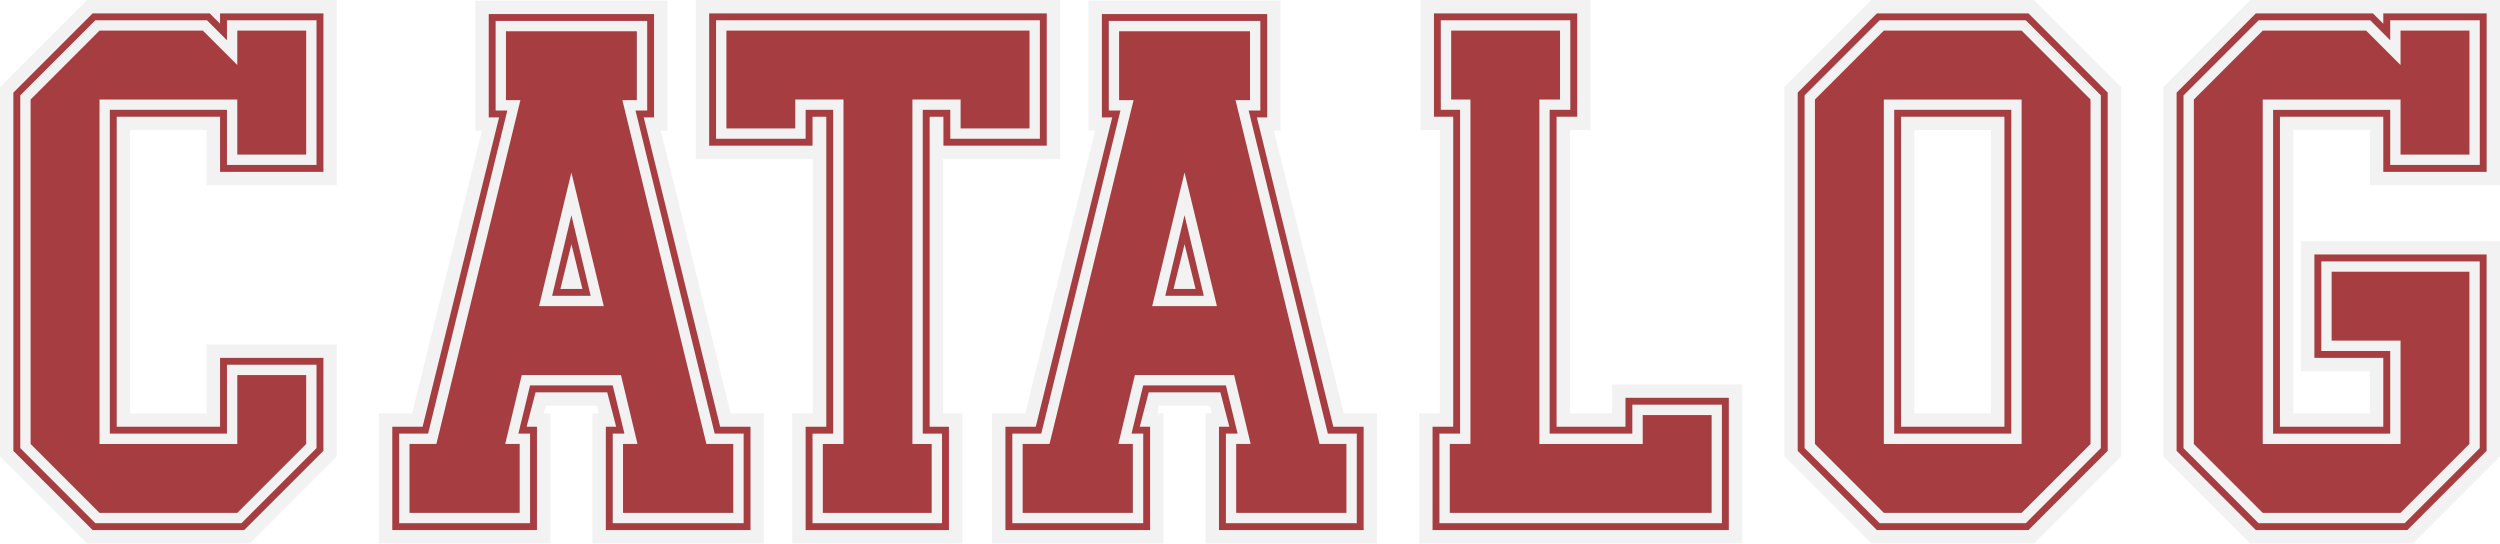
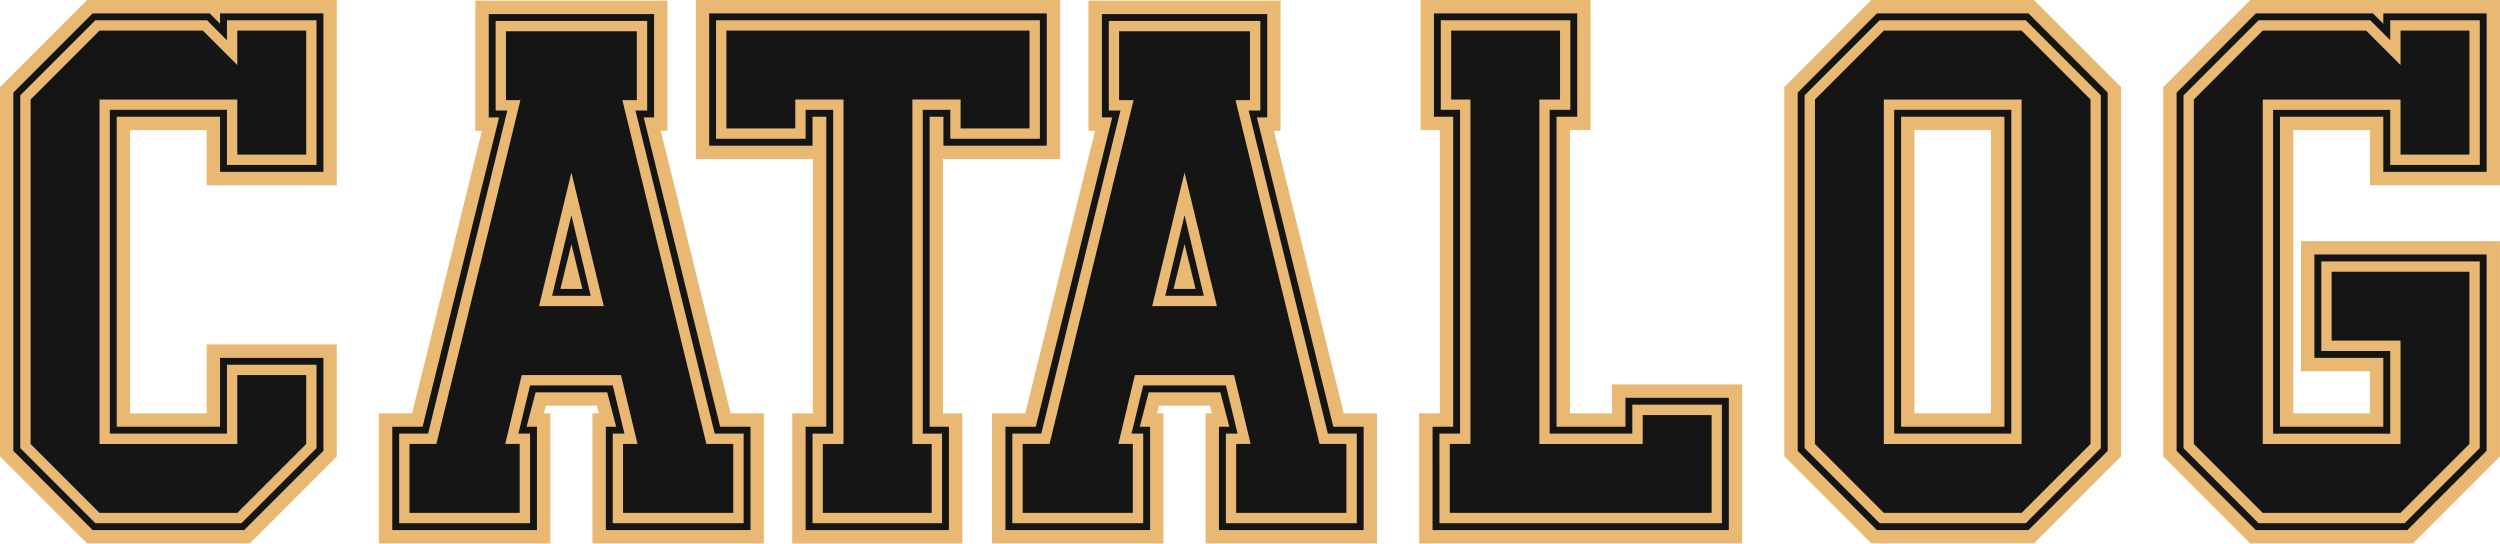
<svg xmlns="http://www.w3.org/2000/svg" width="1481.42" height="322.035" viewBox="0 0 391.959 85.205" version="1.1" id="svg5">
  <defs id="defs2">
    <mask maskUnits="userSpaceOnUse" id="mask-powermask-path-effect31233">
      <path style="fill:#222222;stroke-width:0.265" d="m -168.148,212.731 v -31.221 h 29.369 29.369 v 31.221 31.221 h -29.369 -29.369 z m 27.413,22.712 2.556,-1.366 2.746,1.366 c 1.51,0.751 2.804,1.366 2.875,1.366 0.244,0 0.129,-1.461 -0.3,-3.798 l -0.43,-2.343 2.182,-2.193 c 1.2,-1.206 2.111,-2.308 2.025,-2.447 -0.086,-0.139 -1.262,-0.398 -2.612,-0.575 -1.351,-0.177 -2.668,-0.382 -2.926,-0.456 -0.271,-0.077 -1.03,-1.248 -1.788,-2.76 -0.725,-1.444 -1.471,-2.626 -1.658,-2.626 -0.187,0 -0.871,1.087 -1.519,2.416 -0.648,1.329 -1.417,2.565 -1.708,2.748 -0.291,0.183 -1.693,0.481 -3.115,0.662 -1.422,0.181 -2.656,0.444 -2.742,0.583 -0.086,0.139 0.81,1.207 1.99,2.374 1.181,1.166 2.146,2.317 2.146,2.557 -1.9e-4,0.24 -0.179,1.448 -0.397,2.685 -0.465,2.638 -0.488,3.175 -0.139,3.175 0.142,0 1.408,-0.614 2.814,-1.366 z m -13.655,-32.369 c 1.304,-0.655 2.553,-1.191 2.775,-1.191 0.223,0 1.396,0.536 2.607,1.191 2.66,1.438 3.216,1.515 2.995,0.414 -0.085,-0.427 -0.303,-1.799 -0.484,-3.049 l -0.329,-2.272 2.038,-2.05 c 1.121,-1.128 2.038,-2.186 2.038,-2.351 0,-0.169 -0.84,-0.434 -1.918,-0.606 -4.452,-0.708 -3.868,-0.35 -5.396,-3.307 -0.749,-1.449 -1.495,-2.679 -1.658,-2.734 -0.163,-0.054 -0.813,1.014 -1.444,2.374 -0.631,1.36 -1.322,2.617 -1.535,2.794 -0.29,0.24 -4.94,1.13 -5.906,1.13 -0.515,0 0.161,0.947 1.984,2.78 l 2.118,2.129 -0.531,2.888 c -0.292,1.589 -0.531,2.925 -0.531,2.97 0,0.311 1.139,-0.087 3.175,-1.109 z" id="path31231" />
    </mask>
  </defs>
  <g id="layer1" transform="translate(884.3784,12.17457)">
    <g id="g56684">
      <g id="g15498" transform="matrix(0.6920266,0,0,0.6920266,-601.7771,-6.873344)">
        <g id="g28628" transform="translate(0.8791468)">
          <g id="g15486" transform="translate(-8.466667)">
            <g id="g861" transform="matrix(7.466084,0,0,7.466084,760.3058,-348.5324)">
-               <g id="g27674" style="font-size:17.577px;line-height:1.25;font-family:'Varsity Two BC';-inkscape-font-specification:'Varsity Two BC, Normal';text-align:center;word-spacing:0px;text-anchor:middle;fill:#f2f2f2;fill-opacity:1;stroke:#f2f2f2;stroke-width:0.683;stroke-miterlimit:4;stroke-dasharray:none;stroke-opacity:1" transform="matrix(1.189332,0,0,1.189332,22.2623,-10.19421)">
-                 <path d="m -147.043,60.308 h 3.726 l 1.916,-1.916 v -2.127 h -2.285 v 1.758 h -2.988 v -8.261 h 2.988 v 1.406 h 2.285 v -3.691 h -2.285 v 0.51 l -0.51,-0.51 h -2.848 l -1.916,1.916 v 9 z m -2.092,-1.846 v -9.14 l 2.021,-2.021 h 2.988 l 0.264,0.264 v -0.264 h 2.637 v 4.043 h -2.637 v -1.406 h -2.637 v 7.91 h 2.637 v -1.758 h 2.637 v 2.373 l -2.021,2.021 h -3.867 z m 0.176,-0.07 v -9 l 1.916,-1.916 h 2.848 l 0.51,0.51 v -0.51 h 2.285 v 3.691 h -2.285 v -1.406 h -2.988 v 8.261 h 2.988 v -1.758 h 2.285 v 2.127 l -1.916,1.916 h -3.726 z" id="path18741" style="fill:#f2f2f2;fill-opacity:1;stroke:#f2f2f2;stroke-width:0.683;stroke-miterlimit:4;stroke-dasharray:none;stroke-opacity:1" />
-                 <path d="m -139.292,60.308 h 3.34 v -2.285 h -0.299 l 0.299,-1.23 h 2.109 l 0.299,1.23 h -0.299 v 2.285 h 3.34 v -2.285 h -0.738 l -2.021,-8.244 h 0.299 v -2.285 h -3.867 v 2.285 h 0.299 l -2.021,8.244 h -0.738 z m -0.176,0.176 v -2.637 h 0.773 l 1.951,-7.892 h -0.264 v -2.637 h 4.219 v 2.637 h -0.264 l 1.951,7.892 h 0.773 v 2.637 h -3.691 v -2.637 h 0.264 l -0.229,-0.879 h -1.828 l -0.229,0.879 h 0.264 v 2.637 z m 0.176,-0.176 v -2.285 h 0.738 l 2.021,-8.244 h -0.299 v -2.285 h 3.867 v 2.285 h -0.299 l 2.021,8.244 h 0.738 v 2.285 h -3.34 v -2.285 h 0.299 l -0.299,-1.23 h -2.109 l -0.299,1.23 h 0.299 v 2.285 z m 3.902,-5.801 h 0.984 l -0.492,-2.057 z m 0,0 0.492,-2.057 0.492,2.057 z m 0.211,-0.176 h 0.562 l -0.281,-1.143 z" id="path18743" style="fill:#f2f2f2;fill-opacity:1;stroke:#f2f2f2;stroke-width:0.683;stroke-miterlimit:4;stroke-dasharray:none;stroke-opacity:1" />
-                 <path d="m -128.745,60.308 h 3.305 v -2.285 h -0.492 v -8.261 h 0.703 v 0.738 h 2.285 v -3.023 h -8.261 v 3.023 h 2.285 v -0.738 h 0.703 v 8.261 h -0.527 z m -2.637,-9.632 v -3.375 h 8.613 v 3.375 h -2.637 v -0.738 h -0.352 v 7.91 h 0.492 v 2.637 h -3.656 v -2.637 h 0.527 v -7.91 h -0.352 v 0.738 z m 0.176,-0.176 v -3.023 h 8.261 v 3.023 h -2.285 v -0.738 h -0.703 v 8.261 h 0.492 v 2.285 h -3.305 v -2.285 h 0.527 v -8.261 h -0.703 v 0.738 z" id="path18745" style="fill:#f2f2f2;fill-opacity:1;stroke:#f2f2f2;stroke-width:0.683;stroke-miterlimit:4;stroke-dasharray:none;stroke-opacity:1" />
-                 <path d="m -123.648,60.308 h 3.34 v -2.285 h -0.299 l 0.299,-1.23 h 2.109 l 0.299,1.23 h -0.299 v 2.285 h 3.34 v -2.285 h -0.738 l -2.021,-8.244 h 0.299 v -2.285 h -3.867 v 2.285 h 0.299 l -2.021,8.244 h -0.738 z m -0.176,0.176 v -2.637 h 0.773 l 1.951,-7.892 h -0.264 v -2.637 h 4.219 v 2.637 h -0.264 l 1.951,7.892 h 0.773 v 2.637 h -3.691 v -2.637 h 0.264 l -0.229,-0.879 h -1.828 l -0.229,0.879 h 0.264 v 2.637 z m 0.176,-0.176 v -2.285 h 0.738 l 2.021,-8.244 h -0.299 v -2.285 h 3.867 v 2.285 h -0.299 l 2.021,8.244 h 0.738 v 2.285 h -3.34 v -2.285 h 0.299 l -0.299,-1.23 h -2.109 l -0.299,1.23 h 0.299 v 2.285 z m 3.902,-5.801 h 0.984 l -0.492,-2.057 z m 0,0 0.492,-2.057 0.492,2.057 z m 0.211,-0.176 h 0.562 l -0.281,-1.143 z" id="path18747" style="fill:#f2f2f2;fill-opacity:1;stroke:#f2f2f2;stroke-width:0.683;stroke-miterlimit:4;stroke-dasharray:none;stroke-opacity:1" />
-                 <path d="m -112.75,60.308 h 7.207 v -3.023 h -2.285 v 0.738 h -2.109 v -8.261 h 0.527 v -2.285 h -3.305 v 2.285 h 0.492 v 8.261 h -0.527 z m -0.176,0.176 v -2.637 h 0.527 v -7.91 h -0.492 v -2.637 h 3.656 v 2.637 h -0.527 v 7.91 h 1.758 v -0.738 h 2.637 v 3.375 z m 0.176,-0.176 v -2.285 h 0.527 v -8.261 h -0.492 v -2.285 h 3.305 v 2.285 h -0.527 v 8.261 h 2.109 v -0.738 h 2.285 v 3.023 z" id="path18749" style="fill:#f2f2f2;fill-opacity:1;stroke:#f2f2f2;stroke-width:0.683;stroke-miterlimit:4;stroke-dasharray:none;stroke-opacity:1" />
-                 <path d="m -101.518,60.308 h 3.726 l 1.916,-1.916 v -9 l -1.916,-1.916 h -3.726 l -1.916,1.916 v 9 z m -2.092,-1.846 v -9.14 l 2.021,-2.021 h 3.867 l 2.021,2.021 v 9.14 l -2.021,2.021 h -3.867 z m 0.176,-0.07 v -9 l 1.916,-1.916 h 3.726 l 1.916,1.916 v 9 l -1.916,1.916 h -3.726 z m 2.285,-0.369 h 2.988 v -8.261 h -2.988 z m 0,0 v -8.261 h 2.988 v 8.261 z m 0.176,-0.176 h 2.637 v -7.91 h -2.637 z" id="path18751" style="fill:#f2f2f2;fill-opacity:1;stroke:#f2f2f2;stroke-width:0.683;stroke-miterlimit:4;stroke-dasharray:none;stroke-opacity:1" />
-                 <path d="m -91.85,60.308 h 3.726 l 1.916,-1.916 v -4.763 h -4.043 v 2.285 h 1.758 v 2.109 h -2.988 v -8.261 h 2.988 v 1.406 h 2.285 v -3.691 h -2.285 v 0.51 l -0.51,-0.51 h -2.848 l -1.916,1.916 v 9 z m -2.092,-1.846 v -9.14 l 2.021,-2.021 h 2.988 l 0.264,0.264 v -0.264 h 2.637 v 4.043 h -2.637 v -1.406 h -2.637 v 7.91 h 2.637 v -1.758 h -1.758 v -2.637 h 4.394 v 5.01 l -2.021,2.021 h -3.867 z m 0.176,-0.07 v -9 l 1.916,-1.916 h 2.848 l 0.51,0.51 v -0.51 h 2.285 v 3.691 h -2.285 v -1.406 h -2.988 v 8.261 h 2.988 v -2.109 h -1.758 v -2.285 h 4.043 v 4.763 l -1.916,1.916 h -3.726 z" id="path18753" style="fill:#f2f2f2;fill-opacity:1;stroke:#f2f2f2;stroke-width:0.683;stroke-miterlimit:4;stroke-dasharray:none;stroke-opacity:1" />
+               <g id="g27674" style="font-size:17.577px;line-height:1.25;font-family:'Varsity Two BC';-inkscape-font-specification:'Varsity Two BC, Normal';text-align:center;word-spacing:0px;text-anchor:middle;fill:#e9b872;fill-opacity:1;stroke:#e9b872;stroke-width:0.683;stroke-miterlimit:4;stroke-dasharray:none;stroke-opacity:1" transform="matrix(1.189332,0,0,1.189332,22.2623,-10.19421)">
+                 <path d="m -147.043,60.308 h 3.726 l 1.916,-1.916 v -2.127 h -2.285 v 1.758 h -2.988 v -8.261 h 2.988 v 1.406 h 2.285 v -3.691 h -2.285 v 0.51 l -0.51,-0.51 h -2.848 l -1.916,1.916 v 9 z m -2.092,-1.846 v -9.14 l 2.021,-2.021 h 2.988 l 0.264,0.264 v -0.264 h 2.637 v 4.043 h -2.637 v -1.406 h -2.637 v 7.91 h 2.637 v -1.758 h 2.637 v 2.373 l -2.021,2.021 h -3.867 z m 0.176,-0.07 v -9 l 1.916,-1.916 h 2.848 l 0.51,0.51 v -0.51 h 2.285 v 3.691 h -2.285 v -1.406 h -2.988 v 8.261 h 2.988 v -1.758 h 2.285 v 2.127 l -1.916,1.916 h -3.726 z" id="path18741" style="fill:#e9b872;fill-opacity:1;stroke:#e9b872;stroke-width:0.683;stroke-miterlimit:4;stroke-dasharray:none;stroke-opacity:1" />
+                 <path d="m -139.292,60.308 h 3.34 v -2.285 h -0.299 l 0.299,-1.23 h 2.109 l 0.299,1.23 h -0.299 v 2.285 h 3.34 v -2.285 h -0.738 l -2.021,-8.244 h 0.299 v -2.285 h -3.867 v 2.285 h 0.299 l -2.021,8.244 h -0.738 z m -0.176,0.176 v -2.637 h 0.773 l 1.951,-7.892 h -0.264 v -2.637 h 4.219 v 2.637 h -0.264 l 1.951,7.892 h 0.773 v 2.637 h -3.691 v -2.637 h 0.264 l -0.229,-0.879 h -1.828 l -0.229,0.879 h 0.264 v 2.637 z m 0.176,-0.176 v -2.285 h 0.738 l 2.021,-8.244 h -0.299 v -2.285 h 3.867 v 2.285 h -0.299 l 2.021,8.244 h 0.738 v 2.285 h -3.34 v -2.285 h 0.299 l -0.299,-1.23 h -2.109 l -0.299,1.23 h 0.299 v 2.285 z m 3.902,-5.801 h 0.984 l -0.492,-2.057 z m 0,0 0.492,-2.057 0.492,2.057 z m 0.211,-0.176 h 0.562 l -0.281,-1.143 z" id="path18743" style="fill:#e9b872;fill-opacity:1;stroke:#e9b872;stroke-width:0.683;stroke-miterlimit:4;stroke-dasharray:none;stroke-opacity:1" />
+                 <path d="m -128.745,60.308 h 3.305 v -2.285 h -0.492 v -8.261 h 0.703 v 0.738 h 2.285 v -3.023 h -8.261 v 3.023 h 2.285 v -0.738 h 0.703 v 8.261 h -0.527 z m -2.637,-9.632 v -3.375 h 8.613 v 3.375 h -2.637 v -0.738 h -0.352 v 7.91 h 0.492 v 2.637 h -3.656 v -2.637 h 0.527 v -7.91 h -0.352 v 0.738 z m 0.176,-0.176 v -3.023 h 8.261 v 3.023 h -2.285 v -0.738 h -0.703 v 8.261 h 0.492 v 2.285 h -3.305 v -2.285 h 0.527 v -8.261 h -0.703 v 0.738 z" id="path18745" style="fill:#e9b872;fill-opacity:1;stroke:#e9b872;stroke-width:0.683;stroke-miterlimit:4;stroke-dasharray:none;stroke-opacity:1" />
+                 <path d="m -123.648,60.308 h 3.34 v -2.285 h -0.299 l 0.299,-1.23 h 2.109 l 0.299,1.23 h -0.299 v 2.285 h 3.34 v -2.285 h -0.738 l -2.021,-8.244 h 0.299 v -2.285 h -3.867 v 2.285 h 0.299 l -2.021,8.244 h -0.738 z m -0.176,0.176 v -2.637 h 0.773 l 1.951,-7.892 h -0.264 v -2.637 h 4.219 v 2.637 h -0.264 l 1.951,7.892 h 0.773 v 2.637 h -3.691 v -2.637 h 0.264 l -0.229,-0.879 h -1.828 l -0.229,0.879 h 0.264 v 2.637 z m 0.176,-0.176 v -2.285 h 0.738 l 2.021,-8.244 h -0.299 v -2.285 h 3.867 v 2.285 h -0.299 l 2.021,8.244 h 0.738 v 2.285 h -3.34 v -2.285 h 0.299 l -0.299,-1.23 h -2.109 l -0.299,1.23 h 0.299 v 2.285 z m 3.902,-5.801 h 0.984 l -0.492,-2.057 z m 0,0 0.492,-2.057 0.492,2.057 z m 0.211,-0.176 h 0.562 l -0.281,-1.143 z" id="path18747" style="fill:#e9b872;fill-opacity:1;stroke:#e9b872;stroke-width:0.683;stroke-miterlimit:4;stroke-dasharray:none;stroke-opacity:1" />
+                 <path d="m -112.75,60.308 h 7.207 v -3.023 h -2.285 v 0.738 h -2.109 v -8.261 h 0.527 v -2.285 h -3.305 v 2.285 h 0.492 v 8.261 h -0.527 z m -0.176,0.176 v -2.637 h 0.527 v -7.91 h -0.492 v -2.637 h 3.656 v 2.637 h -0.527 v 7.91 h 1.758 v -0.738 h 2.637 v 3.375 z m 0.176,-0.176 v -2.285 h 0.527 v -8.261 h -0.492 v -2.285 h 3.305 v 2.285 h -0.527 v 8.261 h 2.109 v -0.738 h 2.285 v 3.023 z" id="path18749" style="fill:#e9b872;fill-opacity:1;stroke:#e9b872;stroke-width:0.683;stroke-miterlimit:4;stroke-dasharray:none;stroke-opacity:1" />
+                 <path d="m -101.518,60.308 h 3.726 l 1.916,-1.916 v -9 l -1.916,-1.916 h -3.726 l -1.916,1.916 v 9 z m -2.092,-1.846 v -9.14 l 2.021,-2.021 h 3.867 l 2.021,2.021 v 9.14 l -2.021,2.021 h -3.867 z m 0.176,-0.07 v -9 l 1.916,-1.916 h 3.726 l 1.916,1.916 v 9 l -1.916,1.916 h -3.726 z m 2.285,-0.369 h 2.988 v -8.261 h -2.988 z m 0,0 v -8.261 h 2.988 v 8.261 z m 0.176,-0.176 h 2.637 v -7.91 h -2.637 z" id="path18751" style="fill:#e9b872;fill-opacity:1;stroke:#e9b872;stroke-width:0.683;stroke-miterlimit:4;stroke-dasharray:none;stroke-opacity:1" />
+                 <path d="m -91.85,60.308 h 3.726 l 1.916,-1.916 v -4.763 h -4.043 v 2.285 h 1.758 v 2.109 h -2.988 v -8.261 h 2.988 v 1.406 h 2.285 v -3.691 h -2.285 v 0.51 l -0.51,-0.51 h -2.848 l -1.916,1.916 v 9 z m -2.092,-1.846 v -9.14 l 2.021,-2.021 h 2.988 l 0.264,0.264 v -0.264 h 2.637 v 4.043 h -2.637 v -1.406 h -2.637 v 7.91 h 2.637 v -1.758 h -1.758 v -2.637 h 4.394 v 5.01 l -2.021,2.021 h -3.867 z m 0.176,-0.07 v -9 l 1.916,-1.916 h 2.848 l 0.51,0.51 v -0.51 h 2.285 v 3.691 h -2.285 v -1.406 h -2.988 v 8.261 h 2.988 v -2.109 h -1.758 v -2.285 h 4.043 v 4.763 l -1.916,1.916 h -3.726 z" id="path18753" style="fill:#e9b872;fill-opacity:1;stroke:#e9b872;stroke-width:0.683;stroke-miterlimit:4;stroke-dasharray:none;stroke-opacity:1" />
              </g>
-               <g id="g1353" transform="translate(-5.5203452e-6,0.1045266)">
-                 <path d="m -152.621,61.428 h 4.432 l 2.279,-2.279 v -2.53 h -2.718 v 2.091 h -3.554 v -9.826 h 3.554 v 1.672 h 2.718 v -4.39 h -2.718 v 0.606 l -0.606,-0.606 h -3.387 l -2.279,2.279 v 10.704 z m -2.488,-2.195 V 48.362 l 2.404,-2.404 h 3.554 l 0.314,0.314 v -0.314 h 3.136 v 4.808 h -3.136 v -1.672 h -3.136 v 9.407 h 3.136 v -2.091 h 3.136 v 2.822 l -2.404,2.404 h -4.599 z m 0.523,-0.209 V 48.571 l 2.091,-2.091 h 3.136 l 1.045,1.045 v -1.045 h 2.091 v 3.763 h -2.091 v -1.672 h -4.181 v 10.453 h 4.181 v -2.091 h 2.091 v 2.091 l -2.091,2.091 h -4.181 z" id="path47887" style="font-size:17.577px;line-height:1.25;font-family:'Varsity Two BC';-inkscape-font-specification:'Varsity Two BC, Normal';text-align:center;word-spacing:0px;text-anchor:middle;fill:#a63d40;stroke-width:0.523" />
-                 <path d="m -143.402,61.428 h 3.972 v -2.718 h -0.355 l 0.355,-1.463 h 2.509 l 0.355,1.463 h -0.355 v 2.718 h 3.972 v -2.718 h -0.878 l -2.404,-9.805 h 0.355 v -2.718 h -4.599 v 2.718 h 0.355 l -2.404,9.805 h -0.878 z m -0.209,0.209 v -3.136 h 0.92 l 2.321,-9.387 h -0.314 v -3.136 h 5.017 v 3.136 h -0.314 l 2.32,9.387 h 0.92 v 3.136 h -4.39 v -3.136 h 0.314 l -0.272,-1.045 h -2.174 l -0.272,1.045 h 0.314 v 3.136 z m 0.523,-0.523 v -2.091 h 0.815 l 2.55,-10.432 h -0.439 v -2.091 h 3.972 v 2.091 h -0.439 l 2.55,10.432 h 0.815 v 2.091 h -3.345 v -2.091 h 0.439 l -0.502,-2.091 h -3.01 l -0.502,2.091 h 0.439 v 2.091 z m 3.93,-6.272 h 1.965 l -0.983,-4.056 z m 0.397,-0.314 0.585,-2.446 0.585,2.446 z m 0.251,-0.209 h 0.669 l -0.334,-1.359 z" id="path47889" style="font-size:17.577px;line-height:1.25;font-family:'Varsity Two BC';-inkscape-font-specification:'Varsity Two BC, Normal';text-align:center;word-spacing:0px;text-anchor:middle;fill:#a63d40;stroke-width:0.523" />
-                 <path d="m -130.859,61.428 h 3.93 v -2.718 h -0.585 v -9.826 h 0.836 v 0.878 h 2.718 v -3.596 h -9.826 v 3.596 h 2.718 v -0.878 h 0.836 v 9.826 h -0.627 z m -3.136,-11.456 v -4.014 h 10.244 v 4.014 h -3.136 v -0.878 h -0.418 v 9.407 h 0.585 v 3.136 h -4.348 v -3.136 h 0.627 v -9.407 h -0.418 v 0.878 z m 0.523,-0.523 v -2.969 h 9.198 v 2.969 h -2.091 v -0.878 h -1.463 v 10.453 h 0.585 v 2.091 h -3.303 v -2.091 h 0.627 V 48.571 h -1.463 v 0.878 z" id="path47891" style="font-size:17.577px;line-height:1.25;font-family:'Varsity Two BC';-inkscape-font-specification:'Varsity Two BC, Normal';text-align:center;word-spacing:0px;text-anchor:middle;fill:#a63d40;stroke-width:0.523" />
-                 <path d="m -124.796,61.428 h 3.972 v -2.718 h -0.355 l 0.355,-1.463 h 2.509 l 0.355,1.463 h -0.355 v 2.718 h 3.972 v -2.718 h -0.878 l -2.404,-9.805 h 0.355 v -2.718 h -4.599 v 2.718 h 0.355 l -2.404,9.805 h -0.878 z m -0.209,0.209 v -3.136 h 0.92 l 2.321,-9.387 h -0.314 v -3.136 h 5.017 v 3.136 h -0.314 l 2.32,9.387 h 0.92 v 3.136 h -4.39 v -3.136 h 0.314 l -0.272,-1.045 h -2.174 l -0.272,1.045 h 0.314 v 3.136 z m 0.523,-0.523 v -2.091 h 0.815 l 2.55,-10.432 h -0.439 v -2.091 h 3.972 v 2.091 h -0.439 l 2.55,10.432 h 0.815 v 2.091 h -3.345 v -2.091 h 0.439 l -0.502,-2.091 h -3.01 l -0.502,2.091 h 0.439 v 2.091 z m 3.93,-6.272 h 1.965 l -0.983,-4.056 z m 0.397,-0.314 0.585,-2.446 0.585,2.446 z m 0.251,-0.209 h 0.669 l -0.334,-1.359 z" id="path47893" style="font-size:17.577px;line-height:1.25;font-family:'Varsity Two BC';-inkscape-font-specification:'Varsity Two BC, Normal';text-align:center;word-spacing:0px;text-anchor:middle;fill:#a63d40;stroke-width:0.523" />
-                 <path d="m -111.835,61.428 h 8.571 v -3.596 h -2.718 v 0.878 h -2.509 v -9.826 h 0.627 v -2.718 h -3.93 v 2.718 h 0.585 v 9.826 h -0.627 z m -0.209,0.209 v -3.136 h 0.627 v -9.407 h -0.585 v -3.136 h 4.348 v 3.136 h -0.627 v 9.407 h 2.091 v -0.878 h 3.136 v 4.014 z m 0.523,-0.523 v -2.091 h 0.627 V 48.571 h -0.585 v -2.091 h 3.303 v 2.091 h -0.627 v 10.453 h 3.136 v -0.878 h 2.091 v 2.969 z" id="path47895" style="font-size:17.577px;line-height:1.25;font-family:'Varsity Two BC';-inkscape-font-specification:'Varsity Two BC, Normal';text-align:center;word-spacing:0px;text-anchor:middle;fill:#a63d40;stroke-width:0.523" />
-                 <path d="m -98.476,61.428 h 4.432 l 2.279,-2.279 V 48.445 l -2.279,-2.279 h -4.432 l -2.279,2.279 v 10.704 z m -2.488,-2.195 V 48.362 l 2.404,-2.404 h 4.599 l 2.404,2.404 v 10.871 l -2.404,2.404 h -4.599 z m 0.523,-0.209 V 48.571 l 2.091,-2.091 h 4.181 l 2.091,2.091 v 10.453 l -2.091,2.091 h -4.181 z m 2.091,0 h 4.181 V 48.571 h -4.181 z m 0.314,-0.314 v -9.826 h 3.554 v 9.826 z m 0.209,-0.209 h 3.136 v -9.407 h -3.136 z" id="path47897" style="font-size:17.577px;line-height:1.25;font-family:'Varsity Two BC';-inkscape-font-specification:'Varsity Two BC, Normal';text-align:center;word-spacing:0px;text-anchor:middle;fill:#a63d40;stroke-width:0.523" />
-                 <path d="m -86.978,61.428 h 4.432 l 2.279,-2.279 v -5.665 h -4.808 v 2.718 h 2.091 v 2.509 h -3.554 v -9.826 h 3.554 v 1.672 h 2.718 v -4.39 h -2.718 v 0.606 l -0.606,-0.606 h -3.387 l -2.279,2.279 v 10.704 z m -2.488,-2.195 V 48.362 l 2.404,-2.404 h 3.554 l 0.314,0.314 v -0.314 h 3.136 v 4.808 h -3.136 v -1.672 h -3.136 v 9.407 h 3.136 v -2.091 h -2.091 v -3.136 h 5.226 v 5.958 l -2.404,2.404 h -4.599 z m 0.523,-0.209 V 48.571 l 2.091,-2.091 h 3.136 l 1.045,1.045 v -1.045 h 2.091 v 3.763 h -2.091 v -1.672 h -4.181 v 10.453 h 4.181 v -3.136 h -2.091 v -2.091 h 4.181 v 5.226 l -2.091,2.091 h -4.181 z" id="path47899" style="font-size:17.577px;line-height:1.25;font-family:'Varsity Two BC';-inkscape-font-specification:'Varsity Two BC, Normal';text-align:center;word-spacing:0px;text-anchor:middle;fill:#a63d40;stroke-width:0.523" />
+               <g id="g1353" transform="translate(-5.5203452e-6,0.1045266)" style="fill:#151515;fill-opacity:1">
+                 <path d="m -152.621,61.428 h 4.432 l 2.279,-2.279 v -2.53 h -2.718 v 2.091 h -3.554 v -9.826 h 3.554 v 1.672 h 2.718 v -4.39 h -2.718 v 0.606 l -0.606,-0.606 h -3.387 l -2.279,2.279 v 10.704 z m -2.488,-2.195 V 48.362 l 2.404,-2.404 h 3.554 l 0.314,0.314 v -0.314 h 3.136 v 4.808 h -3.136 v -1.672 h -3.136 v 9.407 h 3.136 v -2.091 h 3.136 v 2.822 l -2.404,2.404 h -4.599 z m 0.523,-0.209 V 48.571 l 2.091,-2.091 h 3.136 l 1.045,1.045 v -1.045 h 2.091 v 3.763 h -2.091 v -1.672 h -4.181 v 10.453 h 4.181 v -2.091 h 2.091 v 2.091 l -2.091,2.091 h -4.181 z" id="path47887" style="font-size:17.577px;line-height:1.25;font-family:'Varsity Two BC';-inkscape-font-specification:'Varsity Two BC, Normal';text-align:center;word-spacing:0px;text-anchor:middle;fill:#151515;stroke-width:0.523;fill-opacity:1" />
+                 <path d="m -143.402,61.428 h 3.972 v -2.718 h -0.355 l 0.355,-1.463 h 2.509 l 0.355,1.463 h -0.355 v 2.718 h 3.972 v -2.718 h -0.878 l -2.404,-9.805 h 0.355 v -2.718 h -4.599 v 2.718 h 0.355 l -2.404,9.805 h -0.878 z m -0.209,0.209 v -3.136 h 0.92 l 2.321,-9.387 h -0.314 v -3.136 h 5.017 v 3.136 h -0.314 l 2.32,9.387 h 0.92 v 3.136 h -4.39 v -3.136 h 0.314 l -0.272,-1.045 h -2.174 l -0.272,1.045 h 0.314 v 3.136 z m 0.523,-0.523 v -2.091 h 0.815 l 2.55,-10.432 h -0.439 v -2.091 h 3.972 v 2.091 h -0.439 l 2.55,10.432 h 0.815 v 2.091 h -3.345 v -2.091 h 0.439 l -0.502,-2.091 h -3.01 l -0.502,2.091 h 0.439 v 2.091 z m 3.93,-6.272 h 1.965 l -0.983,-4.056 z m 0.397,-0.314 0.585,-2.446 0.585,2.446 z m 0.251,-0.209 h 0.669 l -0.334,-1.359 z" id="path47889" style="font-size:17.577px;line-height:1.25;font-family:'Varsity Two BC';-inkscape-font-specification:'Varsity Two BC, Normal';text-align:center;word-spacing:0px;text-anchor:middle;fill:#151515;stroke-width:0.523;fill-opacity:1" />
+                 <path d="m -130.859,61.428 h 3.93 v -2.718 h -0.585 v -9.826 h 0.836 v 0.878 h 2.718 v -3.596 h -9.826 v 3.596 h 2.718 v -0.878 h 0.836 v 9.826 h -0.627 z m -3.136,-11.456 v -4.014 h 10.244 v 4.014 h -3.136 v -0.878 h -0.418 v 9.407 h 0.585 v 3.136 h -4.348 v -3.136 h 0.627 v -9.407 h -0.418 v 0.878 z m 0.523,-0.523 v -2.969 h 9.198 v 2.969 h -2.091 v -0.878 h -1.463 v 10.453 h 0.585 v 2.091 h -3.303 v -2.091 h 0.627 V 48.571 h -1.463 v 0.878 z" id="path47891" style="font-size:17.577px;line-height:1.25;font-family:'Varsity Two BC';-inkscape-font-specification:'Varsity Two BC, Normal';text-align:center;word-spacing:0px;text-anchor:middle;fill:#151515;stroke-width:0.523;fill-opacity:1" />
+                 <path d="m -124.796,61.428 h 3.972 v -2.718 h -0.355 l 0.355,-1.463 h 2.509 l 0.355,1.463 h -0.355 v 2.718 h 3.972 v -2.718 h -0.878 l -2.404,-9.805 h 0.355 v -2.718 h -4.599 v 2.718 h 0.355 l -2.404,9.805 h -0.878 z m -0.209,0.209 v -3.136 h 0.92 l 2.321,-9.387 h -0.314 v -3.136 h 5.017 v 3.136 h -0.314 l 2.32,9.387 h 0.92 v 3.136 h -4.39 v -3.136 h 0.314 l -0.272,-1.045 h -2.174 l -0.272,1.045 h 0.314 v 3.136 z m 0.523,-0.523 v -2.091 h 0.815 l 2.55,-10.432 h -0.439 v -2.091 h 3.972 v 2.091 h -0.439 l 2.55,10.432 h 0.815 v 2.091 h -3.345 v -2.091 h 0.439 l -0.502,-2.091 h -3.01 l -0.502,2.091 h 0.439 v 2.091 z m 3.93,-6.272 h 1.965 l -0.983,-4.056 z m 0.397,-0.314 0.585,-2.446 0.585,2.446 z m 0.251,-0.209 h 0.669 l -0.334,-1.359 z" id="path47893" style="font-size:17.577px;line-height:1.25;font-family:'Varsity Two BC';-inkscape-font-specification:'Varsity Two BC, Normal';text-align:center;word-spacing:0px;text-anchor:middle;fill:#151515;stroke-width:0.523;fill-opacity:1" />
+                 <path d="m -111.835,61.428 h 8.571 v -3.596 h -2.718 v 0.878 h -2.509 v -9.826 h 0.627 v -2.718 h -3.93 v 2.718 h 0.585 v 9.826 h -0.627 z m -0.209,0.209 v -3.136 h 0.627 v -9.407 h -0.585 v -3.136 h 4.348 v 3.136 h -0.627 v 9.407 h 2.091 v -0.878 h 3.136 v 4.014 z m 0.523,-0.523 v -2.091 h 0.627 V 48.571 h -0.585 v -2.091 h 3.303 v 2.091 h -0.627 v 10.453 h 3.136 v -0.878 h 2.091 v 2.969 z" id="path47895" style="font-size:17.577px;line-height:1.25;font-family:'Varsity Two BC';-inkscape-font-specification:'Varsity Two BC, Normal';text-align:center;word-spacing:0px;text-anchor:middle;fill:#151515;stroke-width:0.523;fill-opacity:1" />
+                 <path d="m -98.476,61.428 h 4.432 l 2.279,-2.279 V 48.445 l -2.279,-2.279 h -4.432 l -2.279,2.279 v 10.704 z m -2.488,-2.195 V 48.362 l 2.404,-2.404 h 4.599 l 2.404,2.404 v 10.871 l -2.404,2.404 h -4.599 z m 0.523,-0.209 V 48.571 l 2.091,-2.091 h 4.181 l 2.091,2.091 v 10.453 l -2.091,2.091 h -4.181 z m 2.091,0 h 4.181 V 48.571 h -4.181 z m 0.314,-0.314 v -9.826 h 3.554 v 9.826 z m 0.209,-0.209 h 3.136 v -9.407 h -3.136 z" id="path47897" style="font-size:17.577px;line-height:1.25;font-family:'Varsity Two BC';-inkscape-font-specification:'Varsity Two BC, Normal';text-align:center;word-spacing:0px;text-anchor:middle;fill:#151515;stroke-width:0.523;fill-opacity:1" />
+                 <path d="m -86.978,61.428 h 4.432 l 2.279,-2.279 v -5.665 h -4.808 v 2.718 h 2.091 v 2.509 h -3.554 v -9.826 h 3.554 v 1.672 h 2.718 v -4.39 h -2.718 v 0.606 l -0.606,-0.606 h -3.387 l -2.279,2.279 v 10.704 z m -2.488,-2.195 V 48.362 l 2.404,-2.404 h 3.554 l 0.314,0.314 v -0.314 h 3.136 v 4.808 h -3.136 v -1.672 h -3.136 v 9.407 h 3.136 v -2.091 h -2.091 v -3.136 h 5.226 v 5.958 l -2.404,2.404 h -4.599 z m 0.523,-0.209 V 48.571 l 2.091,-2.091 h 3.136 l 1.045,1.045 v -1.045 h 2.091 v 3.763 h -2.091 v -1.672 h -4.181 v 10.453 h 4.181 v -3.136 h -2.091 v -2.091 h 4.181 v 5.226 l -2.091,2.091 h -4.181 z" id="path47899" style="font-size:17.577px;line-height:1.25;font-family:'Varsity Two BC';-inkscape-font-specification:'Varsity Two BC, Normal';text-align:center;word-spacing:0px;text-anchor:middle;fill:#151515;stroke-width:0.523;fill-opacity:1" />
              </g>
            </g>
          </g>
        </g>
      </g>
      <ellipse style="fill:none;fill-opacity:1;stroke:none;stroke-width:2.444;stroke-linecap:round;stroke-linejoin:round;stroke-miterlimit:4;stroke-dasharray:none;stroke-opacity:1;paint-order:fill markers stroke;stop-color:#000000" id="path15655" cy="103.573" cx="-445.51" ry="76.734" rx="107.604" />
    </g>
  </g>
</svg>
